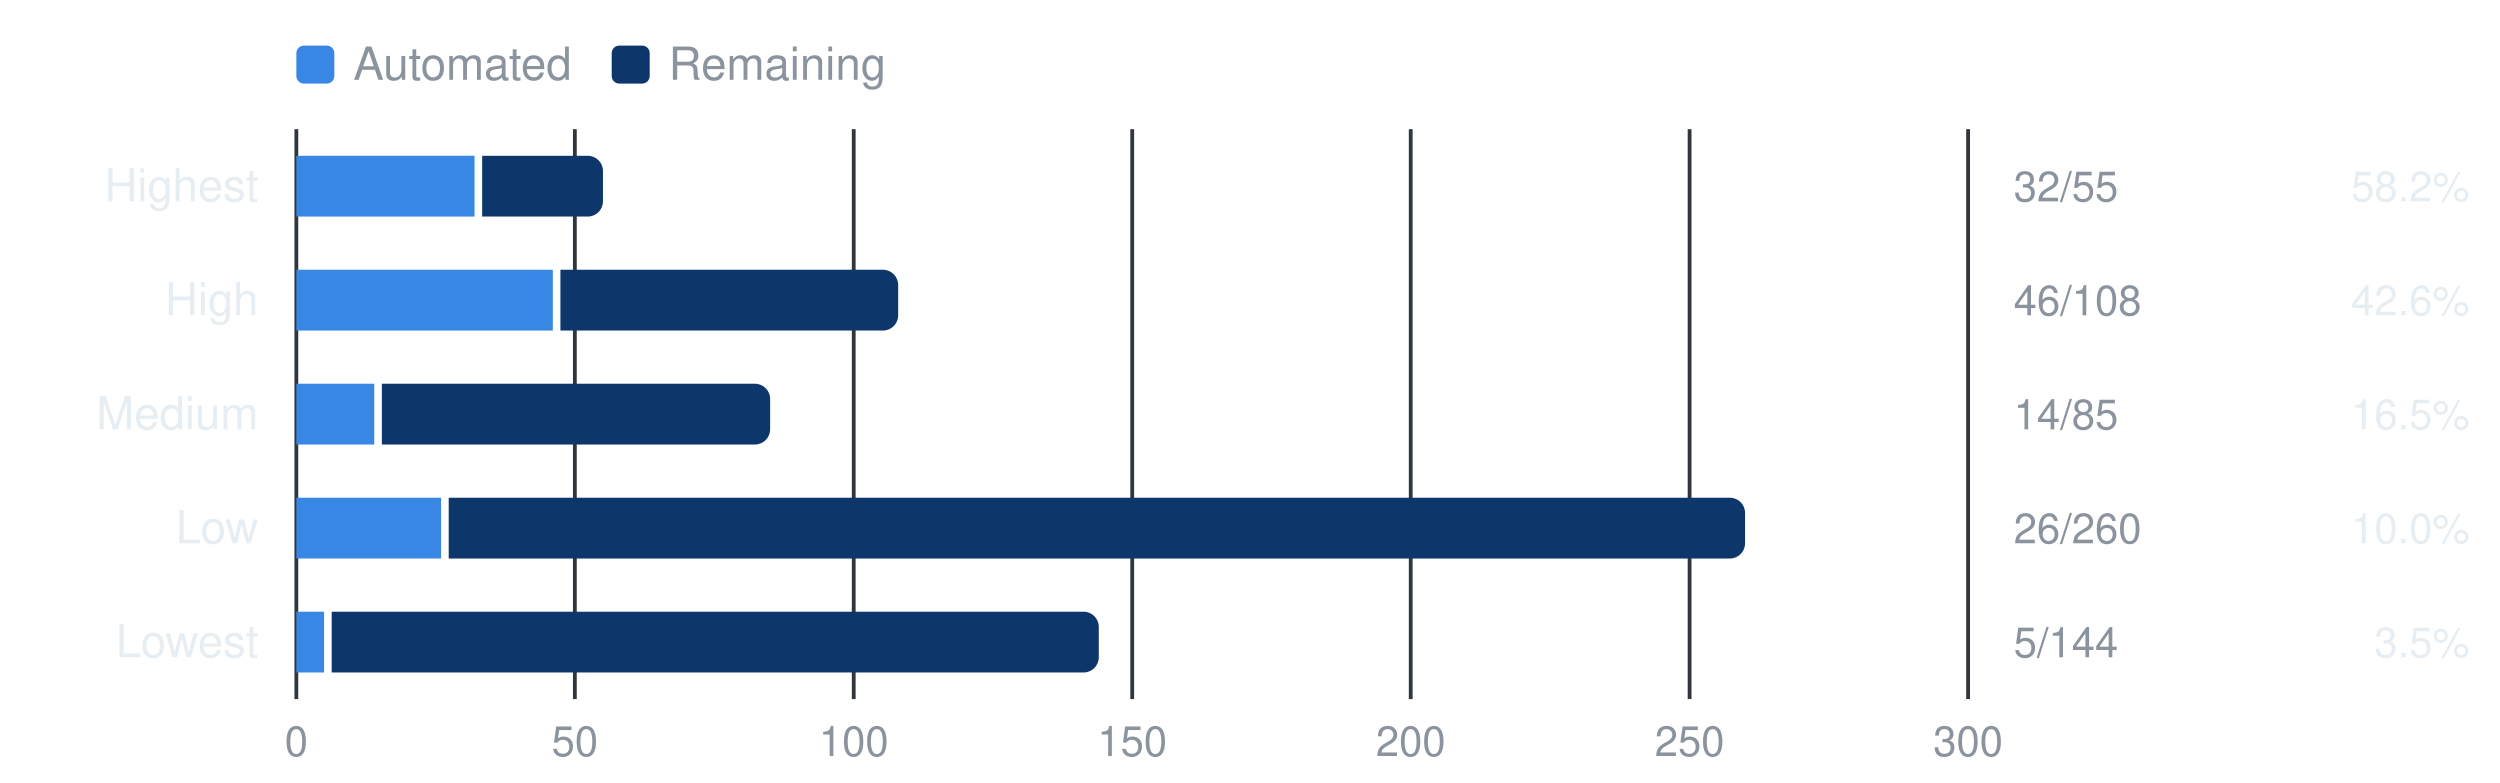
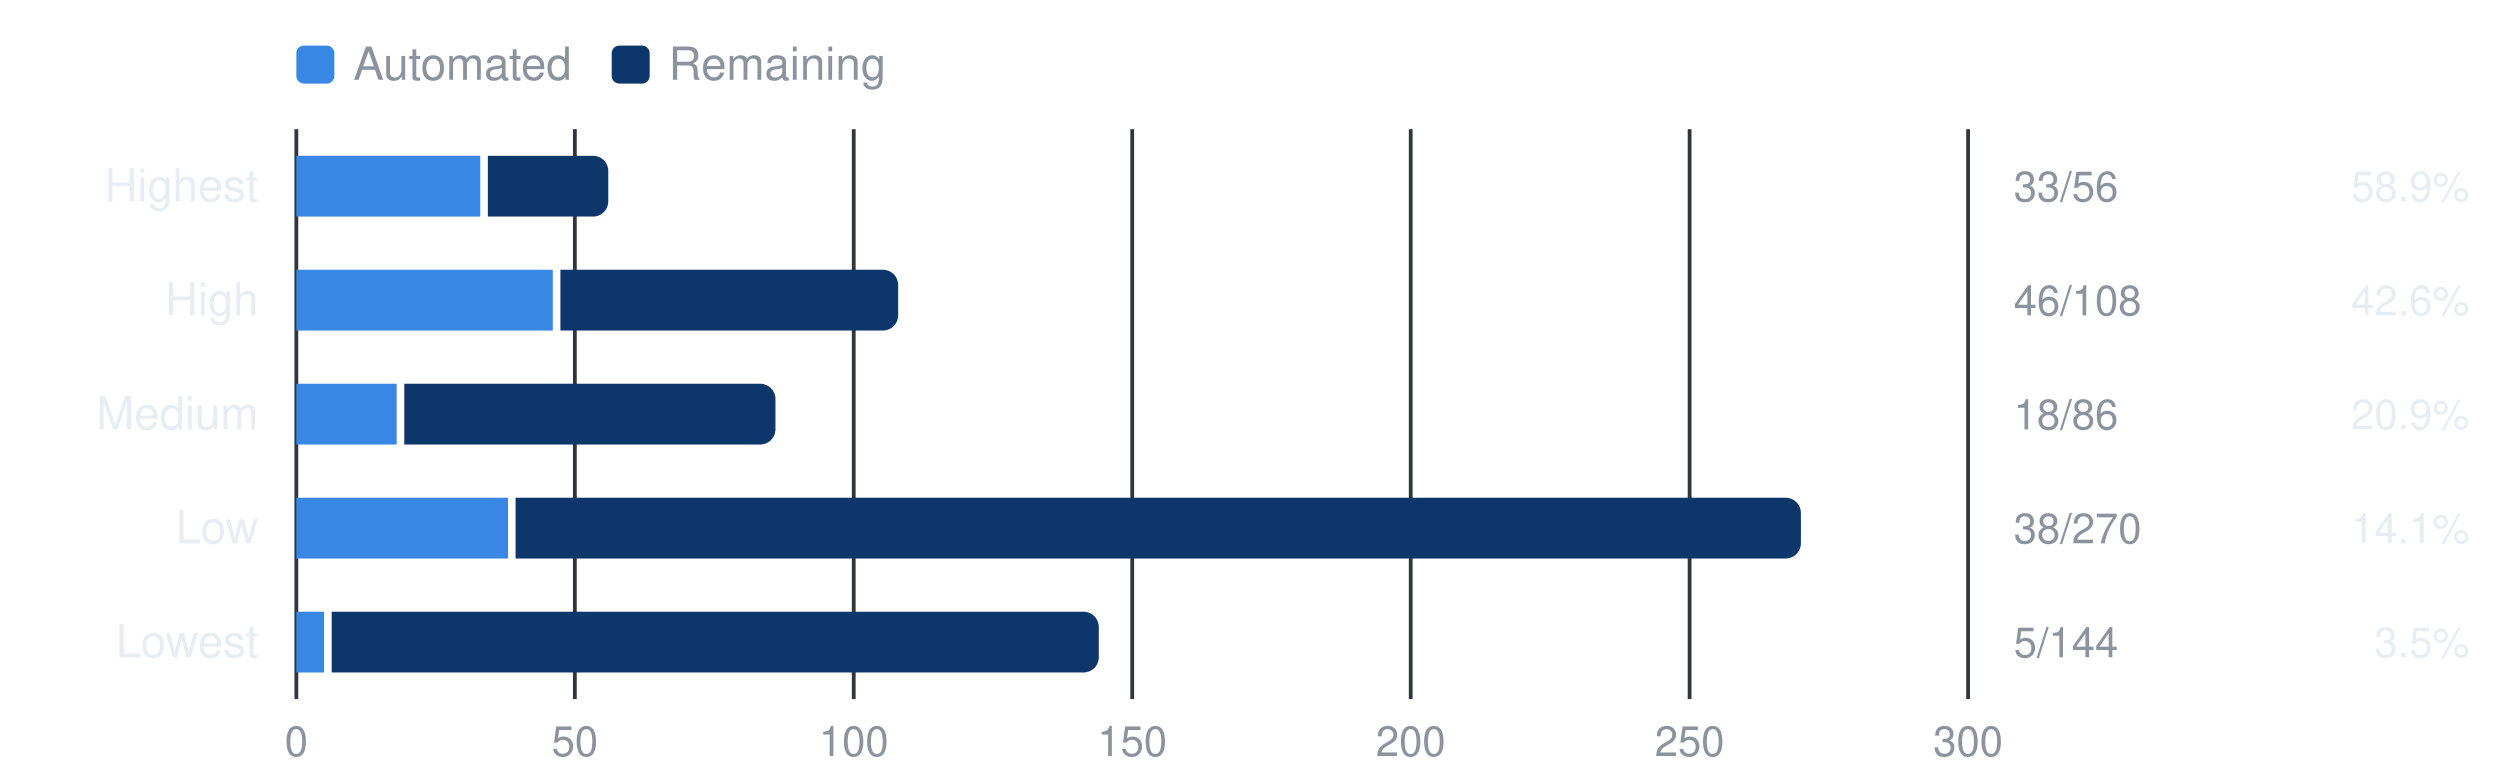
<svg xmlns="http://www.w3.org/2000/svg" width="658" height="206" viewBox="0 0 658 206" role="img" aria-label="Automated versus remaining conda CLI test cases, by priority">
  <g font-family="-apple-system,BlinkMacSystemFont,Segoe UI,Helvetica,Arial,sans-serif" font-size="12">
    <rect x="78" y="12" width="10" height="10" rx="2" fill="#3987e5" />
    <text x="93" y="21" fill="#8b949e">Automated</text>
    <rect x="161" y="12" width="10" height="10" rx="2" fill="#0d366b" />
    <text x="176" y="21" fill="#8b949e">Remaining</text>
    <line x1="78.0" y1="34" x2="78.0" y2="184" stroke="#30363d" stroke-width="1" />
    <text x="78.0" y="199" fill="#8b949e" font-size="11" text-anchor="middle">0</text>
    <line x1="151.3" y1="34" x2="151.3" y2="184" stroke="#30363d" stroke-width="1" />
    <text x="151.3" y="199" fill="#8b949e" font-size="11" text-anchor="middle">50</text>
    <line x1="224.7" y1="34" x2="224.7" y2="184" stroke="#30363d" stroke-width="1" />
    <text x="224.7" y="199" fill="#8b949e" font-size="11" text-anchor="middle">100</text>
    <line x1="298.0" y1="34" x2="298.0" y2="184" stroke="#30363d" stroke-width="1" />
    <text x="298.0" y="199" fill="#8b949e" font-size="11" text-anchor="middle">150</text>
    <line x1="371.3" y1="34" x2="371.3" y2="184" stroke="#30363d" stroke-width="1" />
    <text x="371.3" y="199" fill="#8b949e" font-size="11" text-anchor="middle">200</text>
    <line x1="444.7" y1="34" x2="444.7" y2="184" stroke="#30363d" stroke-width="1" />
    <text x="444.7" y="199" fill="#8b949e" font-size="11" text-anchor="middle">250</text>
    <line x1="518.0" y1="34" x2="518.0" y2="184" stroke="#30363d" stroke-width="1" />
    <text x="518.0" y="199" fill="#8b949e" font-size="11" text-anchor="middle">300</text>
    <text x="68" y="53.0" fill="#e6edf3" text-anchor="end">Highest</text>
-     <path d="M78.0,41.0h46.9v16.0h-46.9z" fill="#3987e5" />
-     <path d="M126.9,41.0H154.7A4,4 0 0 1 158.7,45.0V53.0A4,4 0 0 1 154.7,57.0H126.9z" fill="#0d366b" />
-     <text x="530" y="53.0" fill="#8b949e" font-size="11">32/55</text>
-     <text x="650" y="53.0" fill="#e6edf3" font-size="11" text-anchor="end">58.2%</text>
+     <path d="M78.0,41.0h48.4v16.0h-48.4z" fill="#3987e5" />
+     <path d="M128.4,41.0H156.1A4,4 0 0 1 160.1,45.0V53.0A4,4 0 0 1 156.1,57.0H128.4z" fill="#0d366b" />
+     <text x="530" y="53.0" fill="#8b949e" font-size="11">33/56</text>
+     <text x="650" y="53.0" fill="#e6edf3" font-size="11" text-anchor="end">58.9%</text>
    <text x="68" y="83.0" fill="#e6edf3" text-anchor="end">High</text>
    <path d="M78.0,71.0h67.5v16.0h-67.5z" fill="#3987e5" />
    <path d="M147.5,71.0H232.4A4,4 0 0 1 236.4,75.0V83.0A4,4 0 0 1 232.4,87.0H147.5z" fill="#0d366b" />
    <text x="530" y="83.0" fill="#8b949e" font-size="11">46/108</text>
    <text x="650" y="83.0" fill="#e6edf3" font-size="11" text-anchor="end">42.6%</text>
    <text x="68" y="113.0" fill="#e6edf3" text-anchor="end">Medium</text>
-     <path d="M78.0,101.0h20.5v16.0h-20.5z" fill="#3987e5" />
-     <path d="M100.5,101.0H198.7A4,4 0 0 1 202.7,105.0V113.0A4,4 0 0 1 198.7,117.0H100.5z" fill="#0d366b" />
-     <text x="530" y="113.0" fill="#8b949e" font-size="11">14/85</text>
-     <text x="650" y="113.0" fill="#e6edf3" font-size="11" text-anchor="end">16.5%</text>
+     <path d="M78.0,101.0h26.4v16.0h-26.4z" fill="#3987e5" />
+     <path d="M106.4,101.0H200.1A4,4 0 0 1 204.1,105.0V113.0A4,4 0 0 1 200.1,117.0H106.4z" fill="#0d366b" />
+     <text x="530" y="113.0" fill="#8b949e" font-size="11">18/86</text>
+     <text x="650" y="113.0" fill="#e6edf3" font-size="11" text-anchor="end">20.9%</text>
    <text x="68" y="143.0" fill="#e6edf3" text-anchor="end">Low</text>
-     <path d="M78.0,131.0h38.1v16.0h-38.1z" fill="#3987e5" />
-     <path d="M118.1,131.0H455.3A4,4 0 0 1 459.3,135.0V143.0A4,4 0 0 1 455.3,147.0H118.1z" fill="#0d366b" />
-     <text x="530" y="143.0" fill="#8b949e" font-size="11">26/260</text>
-     <text x="650" y="143.0" fill="#e6edf3" font-size="11" text-anchor="end">10.0%</text>
+     <path d="M78.0,131.0h55.7v16.0h-55.7z" fill="#3987e5" />
+     <path d="M135.7,131.0H470.0A4,4 0 0 1 474.0,135.0V143.0A4,4 0 0 1 470.0,147.0H135.7z" fill="#0d366b" />
+     <text x="530" y="143.0" fill="#8b949e" font-size="11">38/270</text>
+     <text x="650" y="143.0" fill="#e6edf3" font-size="11" text-anchor="end">14.1%</text>
    <text x="68" y="173.0" fill="#e6edf3" text-anchor="end">Lowest</text>
    <path d="M78.0,161.0h7.3v16.0h-7.3z" fill="#3987e5" />
    <path d="M87.3,161.0H285.2A4,4 0 0 1 289.2,165.0V173.0A4,4 0 0 1 285.2,177.0H87.3z" fill="#0d366b" />
    <text x="530" y="173.0" fill="#8b949e" font-size="11">5/144</text>
    <text x="650" y="173.0" fill="#e6edf3" font-size="11" text-anchor="end">3.5%</text>
  </g>
</svg>
